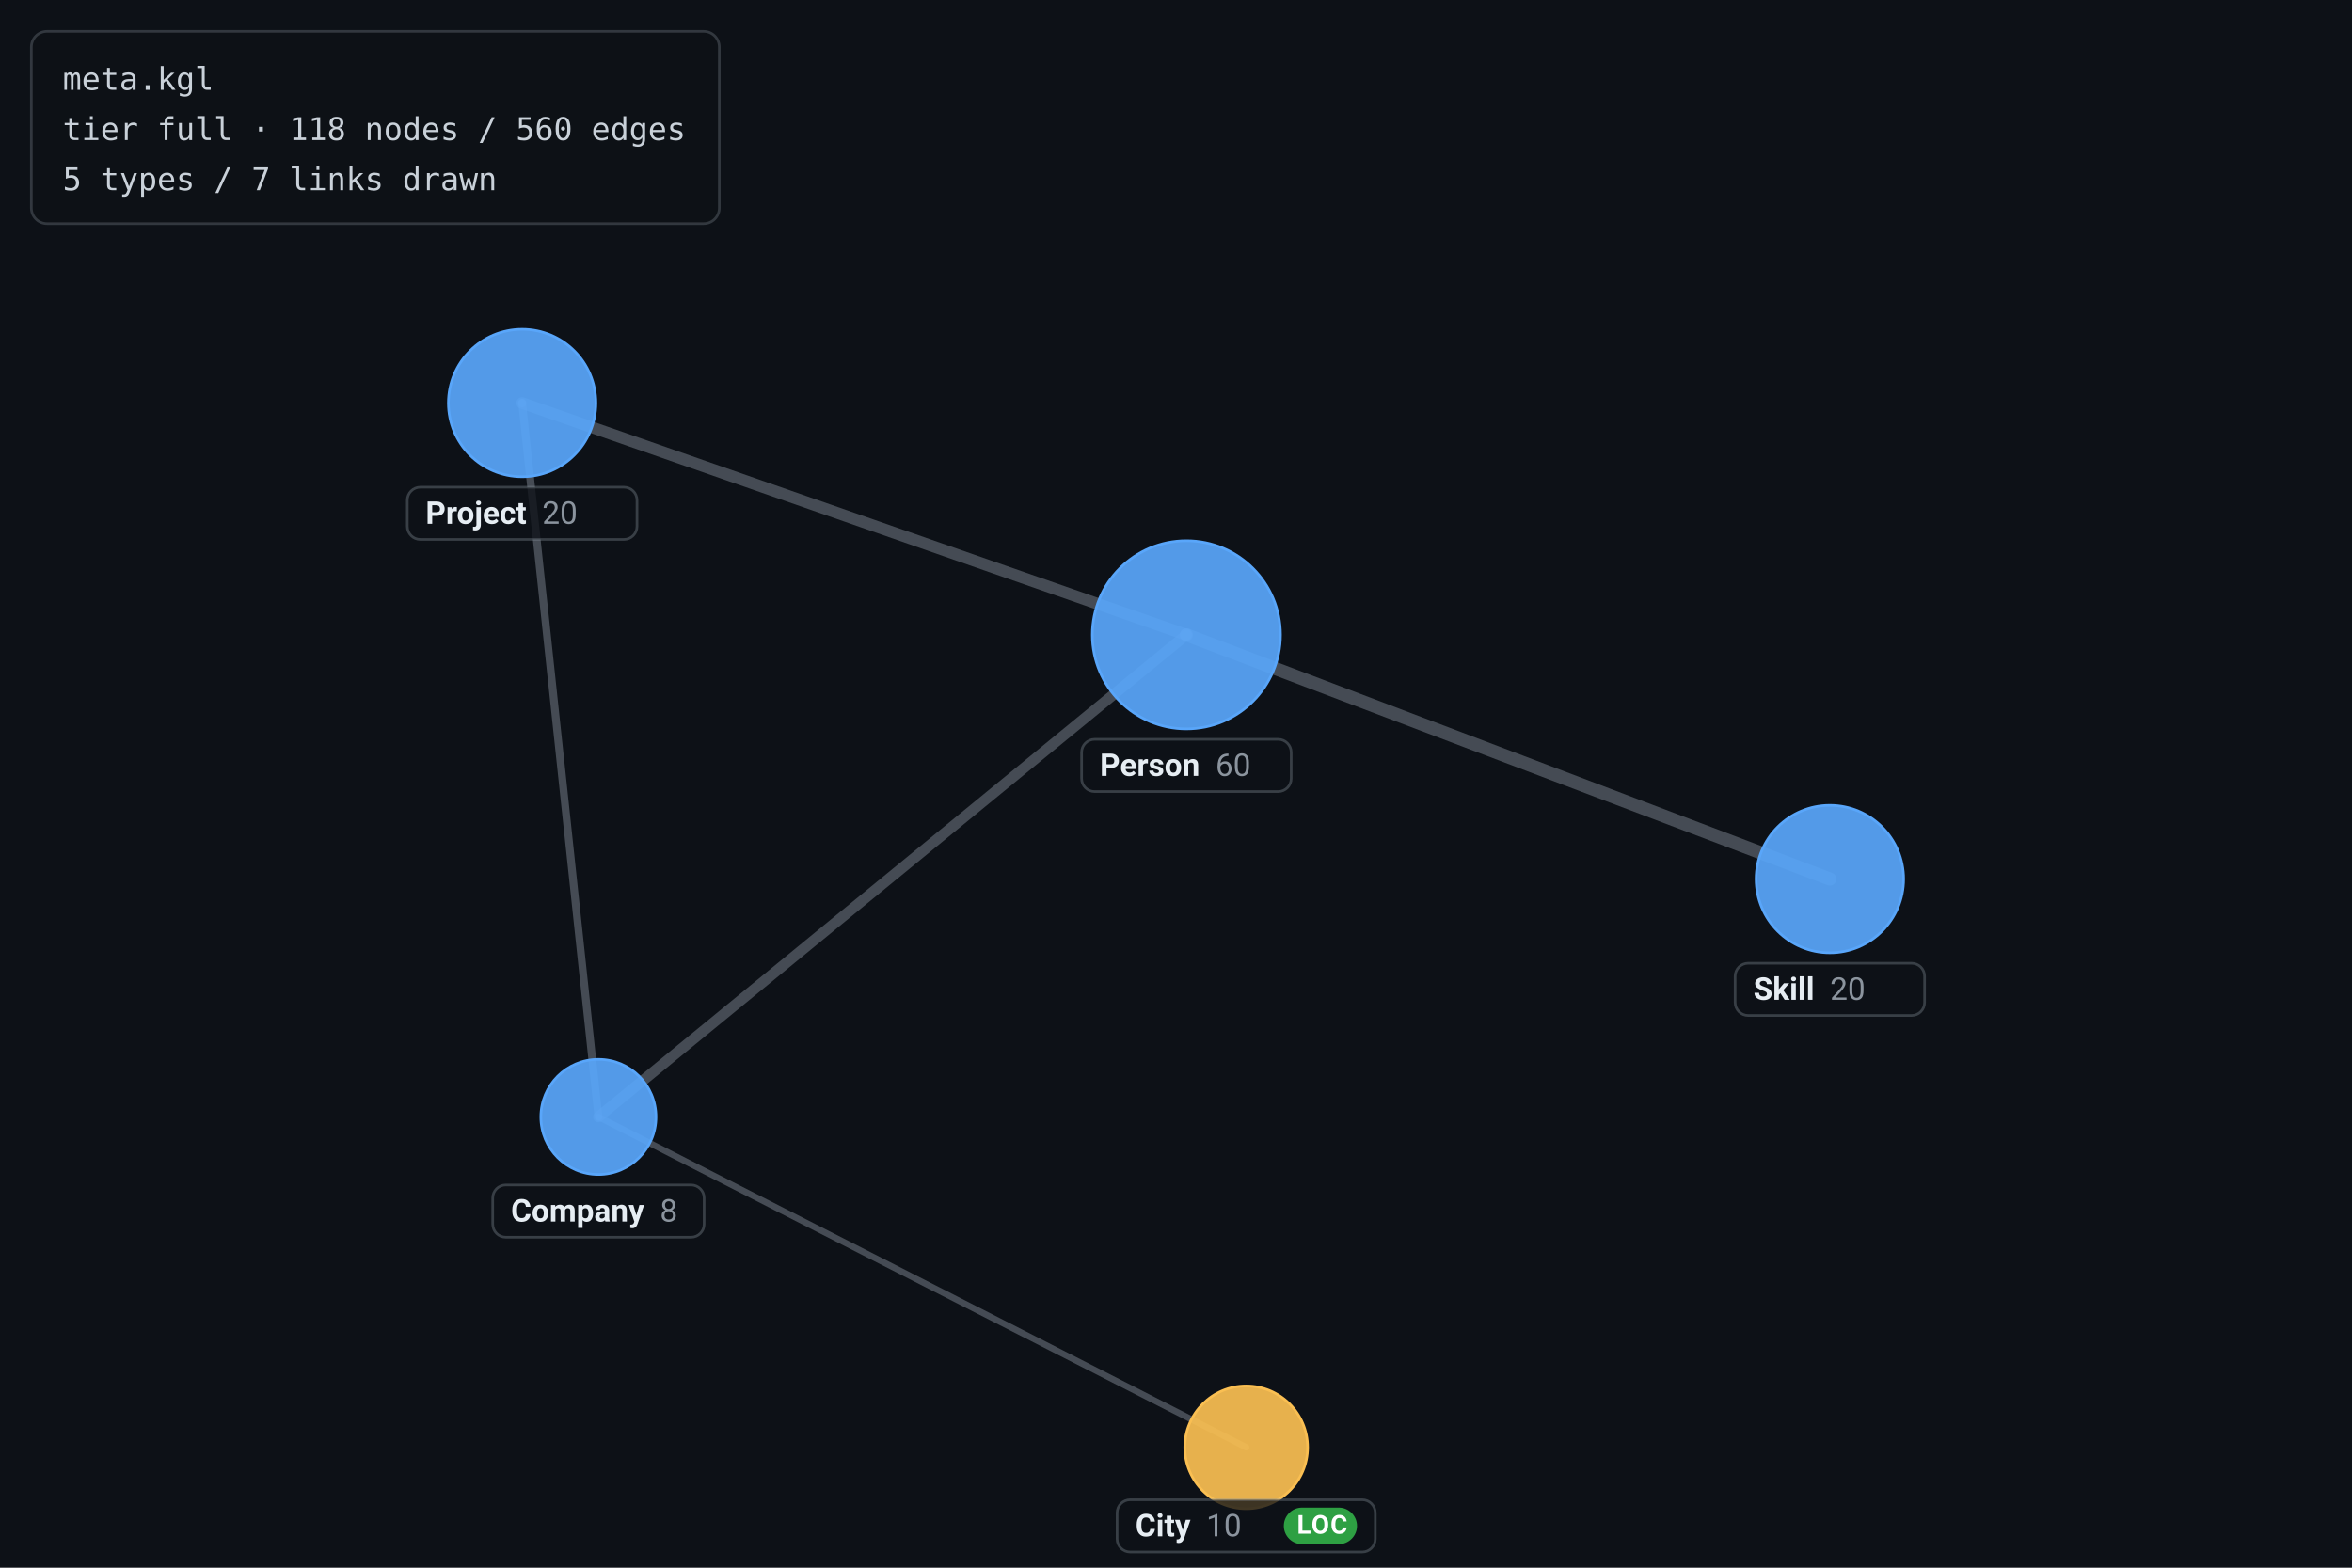
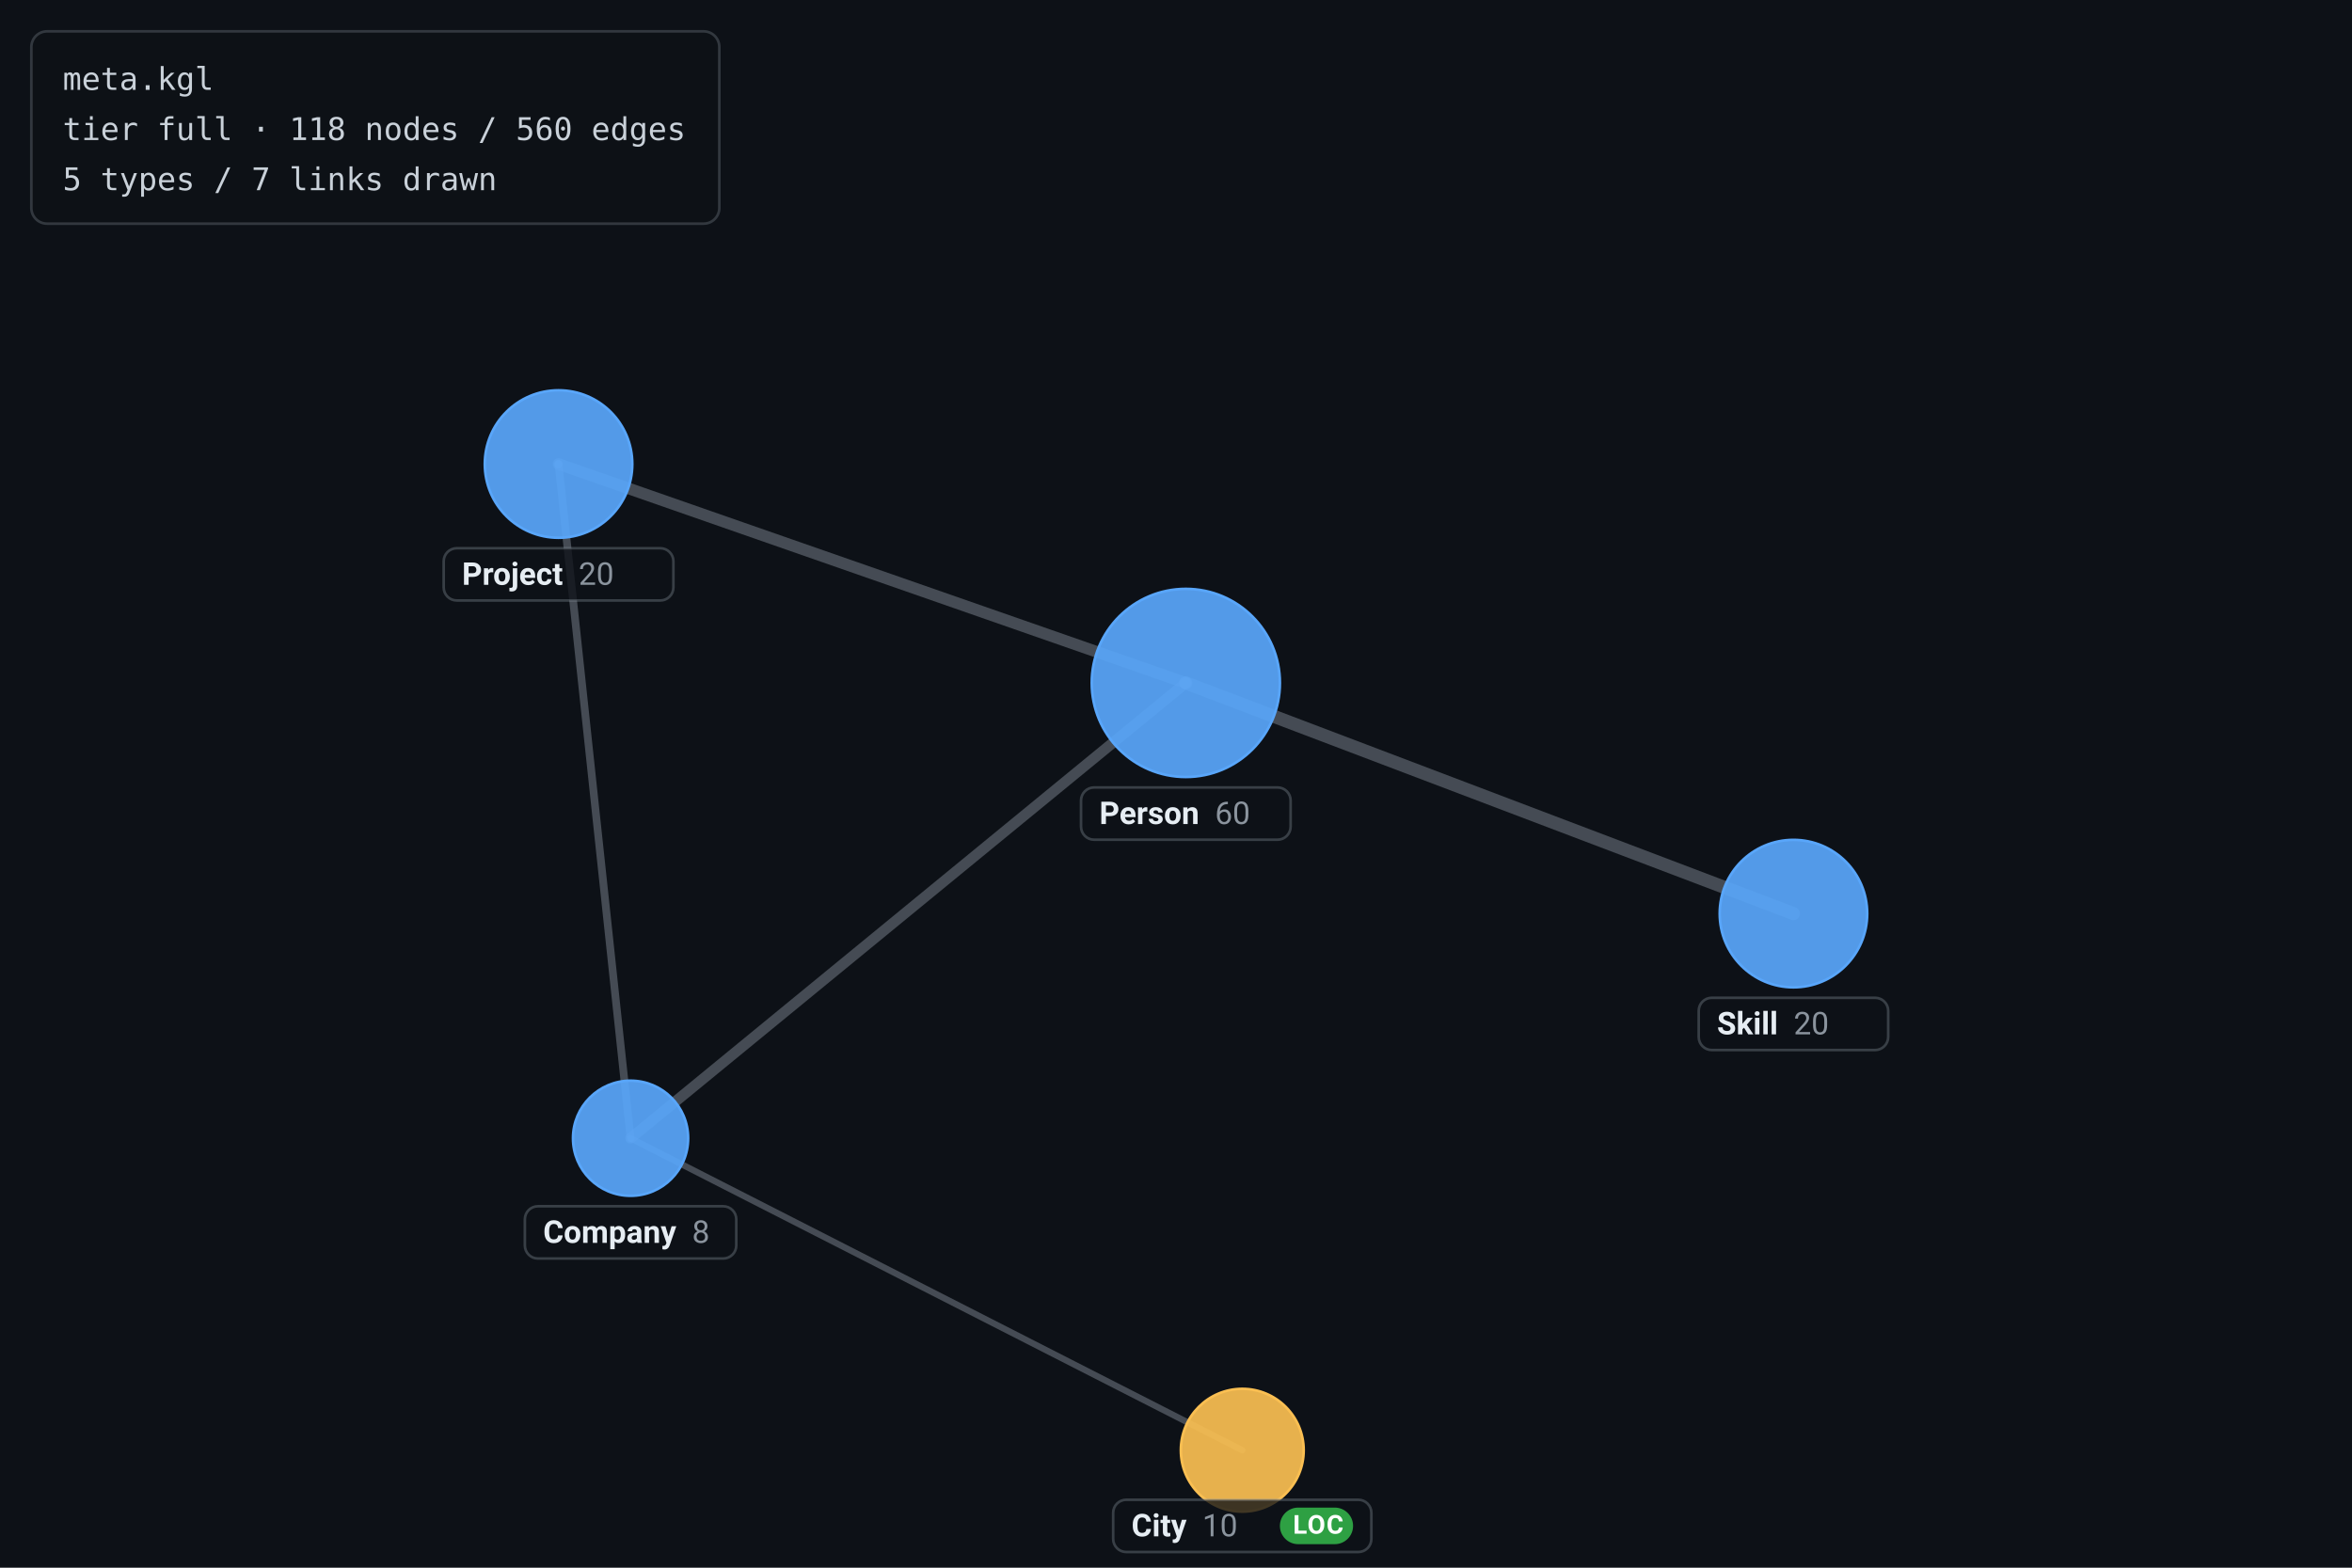
<svg xmlns="http://www.w3.org/2000/svg" width="900" height="600" viewBox="0 0 900 600" font-family="ui-sans-serif, system-ui, -apple-system, 'Segoe UI', Roboto, 'Helvetica Neue', Arial, sans-serif">
  <rect width="900" height="600" fill="#0d1117" />
  <g stroke="#8b949e" stroke-opacity="0.45" stroke-linecap="round">
-     <line x1="453.98" y1="242.96" x2="700.2" y2="336.44" stroke-width="5" />
-     <line x1="453.98" y1="242.96" x2="453.98" y2="242.96" stroke-width="5" />
-     <line x1="453.98" y1="242.96" x2="199.8" y2="154.24" stroke-width="4.43" />
-     <line x1="453.98" y1="242.96" x2="228.99" y2="427.48" stroke-width="4.06" />
-     <line x1="199.8" y1="154.24" x2="199.8" y2="154.24" stroke-width="3.25" />
-     <line x1="228.99" y1="427.48" x2="199.8" y2="154.24" stroke-width="2.95" />
-     <line x1="228.99" y1="427.48" x2="476.86" y2="553.93" stroke-width="2.4" />
+     <line x1="453.76" y1="261.38" x2="686.27" y2="349.66" stroke-width="5" />
+     <line x1="453.76" y1="261.38" x2="453.76" y2="261.38" stroke-width="5" />
+     <line x1="453.76" y1="261.38" x2="213.73" y2="177.6" stroke-width="4.43" />
+     <line x1="453.76" y1="261.38" x2="241.29" y2="435.64" stroke-width="4.06" />
+     <line x1="213.73" y1="177.6" x2="213.73" y2="177.6" stroke-width="3.25" />
+     <line x1="241.29" y1="435.64" x2="213.73" y2="177.6" stroke-width="2.95" />
+     <line x1="241.29" y1="435.64" x2="475.36" y2="555.05" stroke-width="2.4" />
  </g>
  <g>
-     <circle cx="453.98" cy="242.96" r="36" fill="#59a6fa" fill-opacity="0.92" stroke="#59a6fa" stroke-opacity="1" stroke-width="1" />
-     <circle cx="199.8" cy="154.24" r="28.22" fill="#59a6fa" fill-opacity="0.92" stroke="#59a6fa" stroke-opacity="1" stroke-width="1" />
-     <circle cx="700.2" cy="336.44" r="28.22" fill="#59a6fa" fill-opacity="0.92" stroke="#59a6fa" stroke-opacity="1" stroke-width="1" />
-     <circle cx="476.86" cy="553.93" r="23.5" fill="#fabf52" fill-opacity="0.92" stroke="#fabf52" stroke-opacity="1" stroke-width="1" />
-     <circle cx="228.99" cy="427.48" r="22.03" fill="#59a6fa" fill-opacity="0.92" stroke="#59a6fa" stroke-opacity="1" stroke-width="1" />
+     <circle cx="453.76" cy="261.38" r="36" fill="#59a6fa" fill-opacity="0.92" stroke="#59a6fa" stroke-opacity="1" stroke-width="1" />
+     <circle cx="213.73" cy="177.6" r="28.22" fill="#59a6fa" fill-opacity="0.92" stroke="#59a6fa" stroke-opacity="1" stroke-width="1" />
+     <circle cx="686.27" cy="349.66" r="28.22" fill="#59a6fa" fill-opacity="0.92" stroke="#59a6fa" stroke-opacity="1" stroke-width="1" />
+     <circle cx="475.36" cy="555.05" r="23.5" fill="#fabf52" fill-opacity="0.92" stroke="#fabf52" stroke-opacity="1" stroke-width="1" />
+     <circle cx="241.29" cy="435.64" r="22.03" fill="#59a6fa" fill-opacity="0.92" stroke="#59a6fa" stroke-opacity="1" stroke-width="1" />
  </g>
  <g font-size="12">
-     <rect x="413.88" y="282.96" width="80.2" height="20" rx="5" fill="#0d1117" fill-opacity="0.78" stroke="#8b949e" stroke-opacity="0.35" />
-     <text x="420.88" y="296.96" fill="#e6edf3" font-weight="600">Person<tspan fill="#8b949e" font-weight="400" dx="6">60</tspan>
+     <rect x="413.66" y="301.38" width="80.2" height="20" rx="5" fill="#0d1117" fill-opacity="0.78" stroke="#8b949e" stroke-opacity="0.35" />
+     <text x="420.66" y="315.38" fill="#e6edf3" font-weight="600">Person<tspan fill="#8b949e" font-weight="400" dx="6">60</tspan>
    </text>
-     <rect x="155.85" y="186.46" width="87.9" height="20" rx="5" fill="#0d1117" fill-opacity="0.78" stroke="#8b949e" stroke-opacity="0.35" />
-     <text x="162.85" y="200.46" fill="#e6edf3" font-weight="600">Project<tspan fill="#8b949e" font-weight="400" dx="6">20</tspan>
+     <rect x="169.78" y="209.82" width="87.9" height="20" rx="5" fill="#0d1117" fill-opacity="0.78" stroke="#8b949e" stroke-opacity="0.35" />
+     <text x="176.78" y="223.82" fill="#e6edf3" font-weight="600">Project<tspan fill="#8b949e" font-weight="400" dx="6">20</tspan>
    </text>
-     <rect x="663.95" y="368.66" width="72.5" height="20" rx="5" fill="#0d1117" fill-opacity="0.78" stroke="#8b949e" stroke-opacity="0.35" />
-     <text x="670.95" y="382.66" fill="#e6edf3" font-weight="600">Skill<tspan fill="#8b949e" font-weight="400" dx="6">20</tspan>
+     <rect x="650.02" y="381.88" width="72.5" height="20" rx="5" fill="#0d1117" fill-opacity="0.78" stroke="#8b949e" stroke-opacity="0.35" />
+     <text x="657.02" y="395.88" fill="#e6edf3" font-weight="600">Skill<tspan fill="#8b949e" font-weight="400" dx="6">20</tspan>
    </text>
-     <rect x="427.46" y="574" width="98.8" height="20" rx="5" fill="#0d1117" fill-opacity="0.78" stroke="#8b949e" stroke-opacity="0.35" />
-     <text x="434.46" y="588" fill="#e6edf3" font-weight="600">City<tspan fill="#8b949e" font-weight="400" dx="6">10</tspan>
+     <rect x="425.96" y="574" width="98.8" height="20" rx="5" fill="#0d1117" fill-opacity="0.78" stroke="#8b949e" stroke-opacity="0.35" />
+     <text x="432.96" y="588" fill="#e6edf3" font-weight="600">City<tspan fill="#8b949e" font-weight="400" dx="6">10</tspan>
    </text>
-     <rect x="491.26" y="577" width="28" height="14" rx="7" fill="#2ea043" />
-     <text x="496.26" y="587" fill="#ffffff" font-size="10" font-weight="700" letter-spacing="0.4">LOC</text>
-     <rect x="188.54" y="453.52" width="80.9" height="20" rx="5" fill="#0d1117" fill-opacity="0.78" stroke="#8b949e" stroke-opacity="0.35" />
-     <text x="195.54" y="467.52" fill="#e6edf3" font-weight="600">Company<tspan fill="#8b949e" font-weight="400" dx="6">8</tspan>
+     <rect x="489.76" y="577" width="28" height="14" rx="7" fill="#2ea043" />
+     <text x="494.76" y="587" fill="#ffffff" font-size="10" font-weight="700" letter-spacing="0.4">LOC</text>
+     <rect x="200.84" y="461.67" width="80.9" height="20" rx="5" fill="#0d1117" fill-opacity="0.78" stroke="#8b949e" stroke-opacity="0.35" />
+     <text x="207.84" y="475.67" fill="#e6edf3" font-weight="600">Company<tspan fill="#8b949e" font-weight="400" dx="6">8</tspan>
    </text>
  </g>
  <rect x="12" y="12" width="263.25" height="73.6" rx="6" fill="#0d1117" fill-opacity="0.85" stroke="#8b949e" stroke-opacity="0.30" />
  <g font-family="ui-monospace, SFMono-Regular, 'SF Mono', Menlo, Consolas, monospace" font-size="12">
    <text x="24" y="34.4" fill="#c9d1d9">meta.kgl</text>
    <text x="24" y="53.6" fill="#c9d1d9">tier full · 118 nodes / 560 edges</text>
    <text x="24" y="72.8" fill="#c9d1d9">5 types / 7 links drawn</text>
  </g>
</svg>
